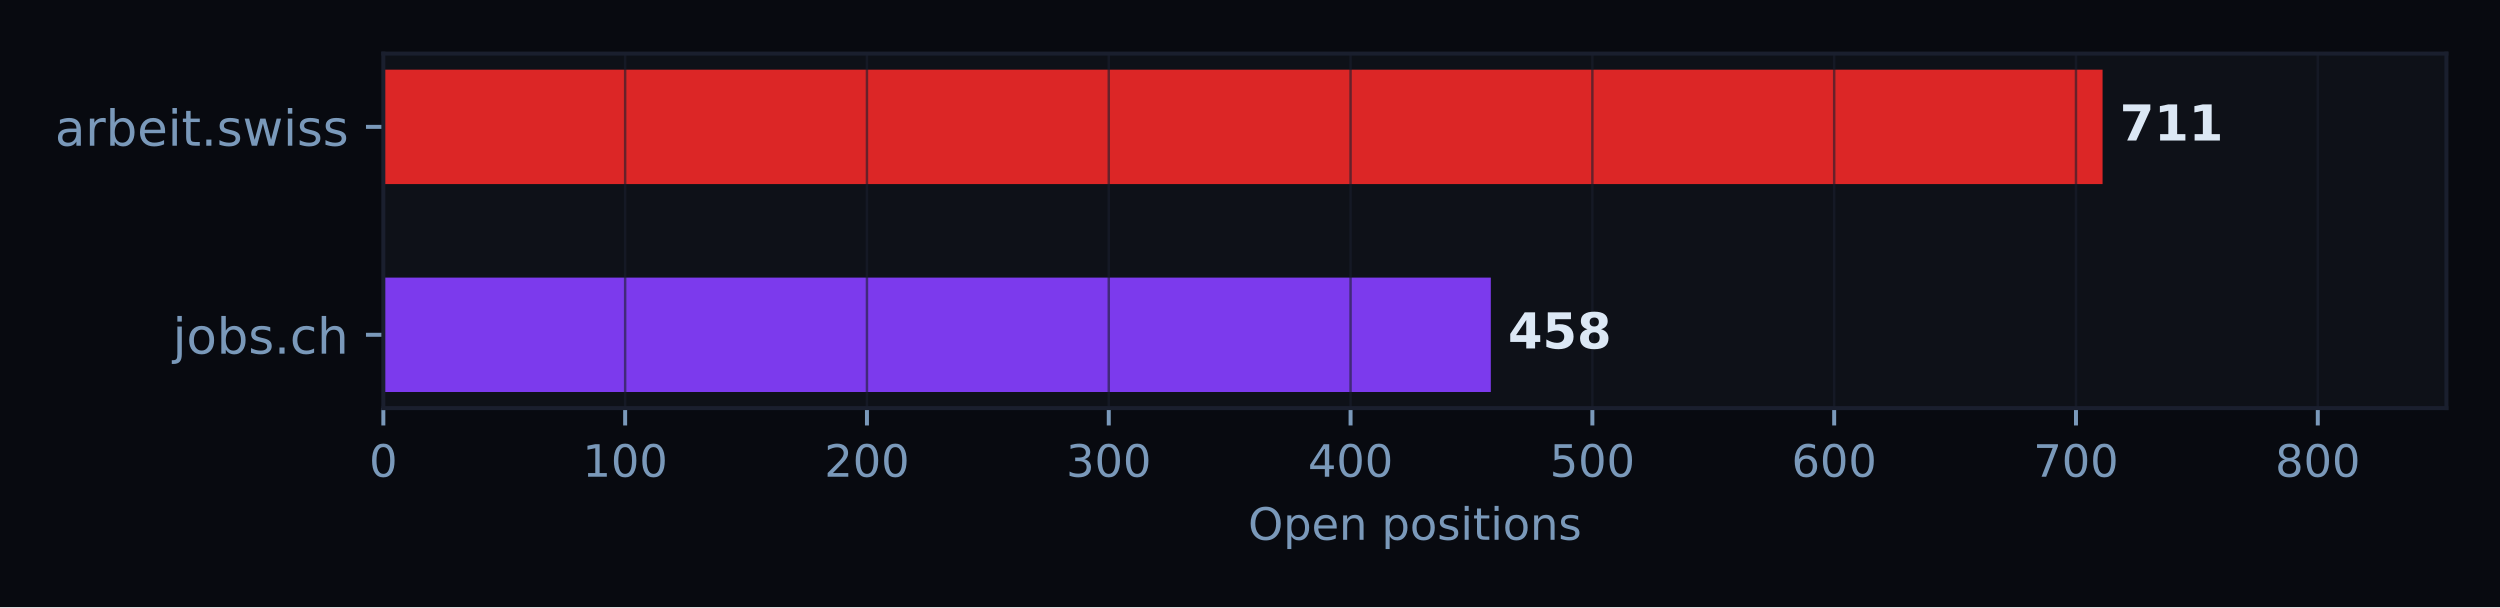
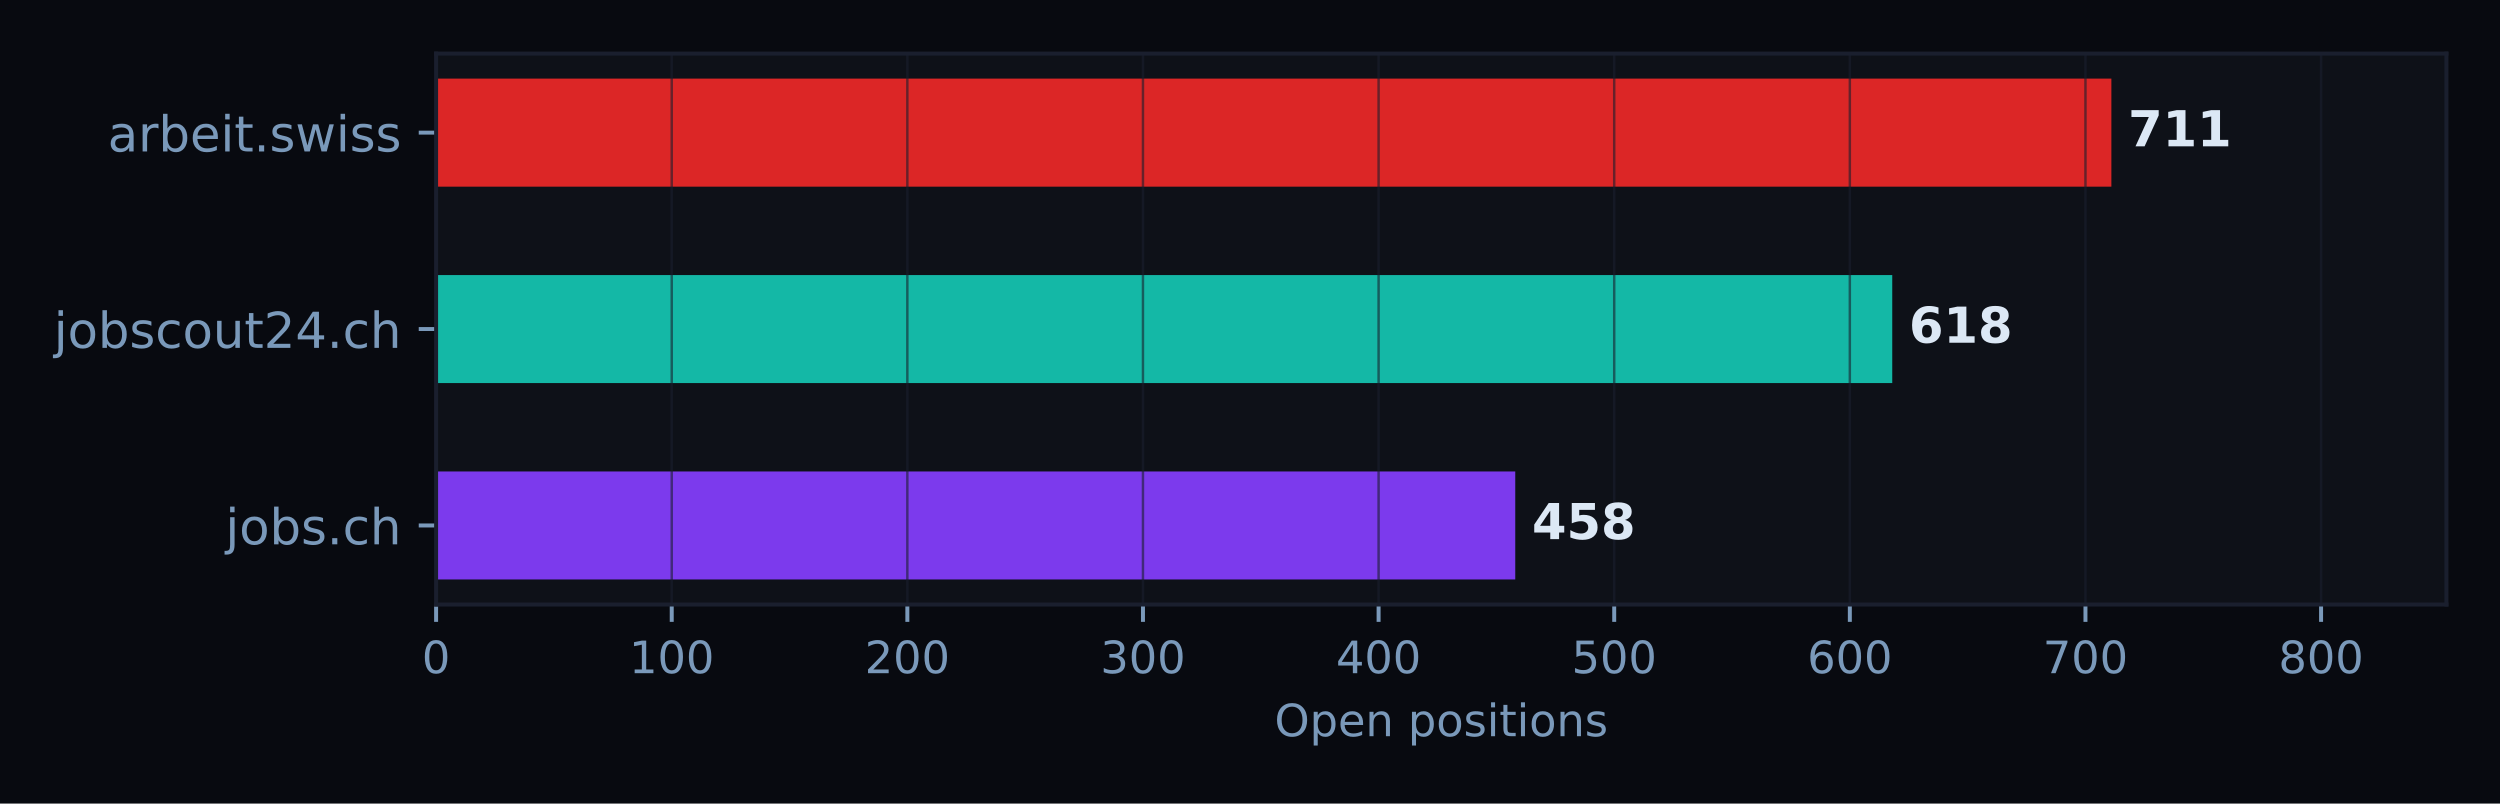
- <svg xmlns="http://www.w3.org/2000/svg" xmlns:xlink="http://www.w3.org/1999/xlink" width="504pt" height="122.4pt" viewBox="0 0 504 122.4" version="1.1">
+ <svg xmlns="http://www.w3.org/2000/svg" xmlns:xlink="http://www.w3.org/1999/xlink" width="504pt" height="162pt" viewBox="0 0 504 162" version="1.1">
  <defs>
    <style type="text/css">*{stroke-linejoin: round; stroke-linecap: butt}</style>
  </defs>
  <g id="figure_1">
    <g id="patch_1">
-       <path d="M 0 122.4  L 504 122.4  L 504 0  L 0 0  z " style="fill: #080a10" />
+       <path d="M 0 162  L 504 162  L 504 0  L 0 0  z " style="fill: #080a10" />
    </g>
    <g id="axes_1">
      <g id="patch_2">
-         <path d="M 77.282 82.273  L 493.2 82.273  L 493.2 10.8  L 77.282 10.8  z " style="fill: #0e1118" />
+         <path d="M 87.918 121.873  L 493.2 121.873  L 493.2 10.8  L 87.918 10.8  z " style="fill: #0e1118" />
      </g>
      <g id="patch_3">
-         <path d="M 77.282 14.049  L 423.88 14.049  L 423.88 37.104  L 77.282 37.104  z " clip-path="url(#p958b3eb272)" style="fill: #dc2626" />
+         <path d="M 87.918 15.849  L 425.653 15.849  L 425.653 37.628  L 87.918 37.628  z " clip-path="url(#pe635985601)" style="fill: #dc2626" />
      </g>
      <g id="patch_4">
-         <path d="M 77.282 55.968  L 300.548 55.968  L 300.548 79.024  L 77.282 79.024  z " clip-path="url(#p958b3eb272)" style="fill: #7c3aed" />
+         <path d="M 87.918 55.447  L 381.477 55.447  L 381.477 77.226  L 87.918 77.226  z " clip-path="url(#pe635985601)" style="fill: #14b8a6" />
+       </g>
+       <g id="patch_5">
+         <path d="M 87.918 95.045  L 305.475 95.045  L 305.475 116.824  L 87.918 116.824  z " clip-path="url(#pe635985601)" style="fill: #7c3aed" />
      </g>
      <g id="matplotlib.axis_1">
        <g id="xtick_1">
          <g id="line2d_1">
-             <path d="M 77.282 82.273  L 77.282 10.8  " clip-path="url(#p958b3eb272)" style="fill: none; stroke: #1a1f2e; stroke-opacity: 0.6; stroke-width: 0.5; stroke-linecap: square" />
+             <path d="M 87.918 121.873  L 87.918 10.8  " clip-path="url(#pe635985601)" style="fill: none; stroke: #1a1f2e; stroke-opacity: 0.6; stroke-width: 0.5; stroke-linecap: square" />
          </g>
          <g id="line2d_2">
            <defs>
              <path id="mff3be124f5" d="M 0 0  L 0 3.5  " style="stroke: #7a99ba; stroke-width: 0.8" />
            </defs>
            <g>
-               <use xlink:href="#mff3be124f5" x="77.282" y="82.273" style="fill: #7a99ba; stroke: #7a99ba; stroke-width: 0.8" />
+               <use xlink:href="#mff3be124f5" x="87.918" y="121.873" style="fill: #7a99ba; stroke: #7a99ba; stroke-width: 0.8" />
            </g>
          </g>
          <g id="text_1">
-             <g style="fill: #7a99ba" transform="translate(74.41869 96.11132) scale(0.09 -0.09)">
+             <g style="fill: #7a99ba" transform="translate(85.05506 135.7113) scale(0.09 -0.09)">
              <defs>
                <path id="DejaVuSans-30" d="M 2034 4250  Q 1547 4250 1301 3770  Q 1056 3291 1056 2328  Q 1056 1369 1301 889  Q 1547 409 2034 409  Q 2525 409 2770 889  Q 3016 1369 3016 2328  Q 3016 3291 2770 3770  Q 2525 4250 2034 4250  z M 2034 4750  Q 2819 4750 3233 4129  Q 3647 3509 3647 2328  Q 3647 1150 3233 529  Q 2819 -91 2034 -91  Q 1250 -91 836 529  Q 422 1150 422 2328  Q 422 3509 836 4129  Q 1250 4750 2034 4750  z " transform="scale(0.015625)" />
              </defs>
              <use xlink:href="#DejaVuSans-30" />
            </g>
          </g>
        </g>
        <g id="xtick_2">
          <g id="line2d_3">
-             <path d="M 126.03 82.273  L 126.03 10.8  " clip-path="url(#p958b3eb272)" style="fill: none; stroke: #1a1f2e; stroke-opacity: 0.6; stroke-width: 0.5; stroke-linecap: square" />
+             <path d="M 135.42 121.873  L 135.42 10.8  " clip-path="url(#pe635985601)" style="fill: none; stroke: #1a1f2e; stroke-opacity: 0.6; stroke-width: 0.5; stroke-linecap: square" />
          </g>
          <g id="line2d_4">
            <g>
-               <use xlink:href="#mff3be124f5" x="126.03" y="82.273" style="fill: #7a99ba; stroke: #7a99ba; stroke-width: 0.8" />
+               <use xlink:href="#mff3be124f5" x="135.42" y="121.873" style="fill: #7a99ba; stroke: #7a99ba; stroke-width: 0.8" />
            </g>
          </g>
          <g id="text_2">
-             <g style="fill: #7a99ba" transform="translate(117.4405 96.11132) scale(0.09 -0.09)">
+             <g style="fill: #7a99ba" transform="translate(126.8302 135.7113) scale(0.09 -0.09)">
              <defs>
                <path id="DejaVuSans-31" d="M 794 531  L 1825 531  L 1825 4091  L 703 3866  L 703 4441  L 1819 4666  L 2450 4666  L 2450 531  L 3481 531  L 3481 0  L 794 0  L 794 531  z " transform="scale(0.015625)" />
              </defs>
              <use xlink:href="#DejaVuSans-31" />
              <use xlink:href="#DejaVuSans-30" x="63.623" />
              <use xlink:href="#DejaVuSans-30" x="127.246" />
            </g>
          </g>
        </g>
        <g id="xtick_3">
          <g id="line2d_5">
-             <path d="M 174.778 82.273  L 174.778 10.8  " clip-path="url(#p958b3eb272)" style="fill: none; stroke: #1a1f2e; stroke-opacity: 0.6; stroke-width: 0.5; stroke-linecap: square" />
+             <path d="M 182.921 121.873  L 182.921 10.8  " clip-path="url(#pe635985601)" style="fill: none; stroke: #1a1f2e; stroke-opacity: 0.6; stroke-width: 0.5; stroke-linecap: square" />
          </g>
          <g id="line2d_6">
            <g>
-               <use xlink:href="#mff3be124f5" x="174.778" y="82.273" style="fill: #7a99ba; stroke: #7a99ba; stroke-width: 0.8" />
+               <use xlink:href="#mff3be124f5" x="182.921" y="121.873" style="fill: #7a99ba; stroke: #7a99ba; stroke-width: 0.8" />
            </g>
          </g>
          <g id="text_3">
-             <g style="fill: #7a99ba" transform="translate(166.1885 96.11132) scale(0.09 -0.09)">
+             <g style="fill: #7a99ba" transform="translate(174.3316 135.7113) scale(0.09 -0.09)">
              <defs>
                <path id="DejaVuSans-32" d="M 1228 531  L 3431 531  L 3431 0  L 469 0  L 469 531  Q 828 903 1448 1529  Q 2069 2156 2228 2338  Q 2531 2678 2651 2914  Q 2772 3150 2772 3378  Q 2772 3750 2511 3984  Q 2250 4219 1831 4219  Q 1534 4219 1204 4116  Q 875 4013 500 3803  L 500 4441  Q 881 4594 1212 4672  Q 1544 4750 1819 4750  Q 2544 4750 2975 4387  Q 3406 4025 3406 3419  Q 3406 3131 3298 2873  Q 3191 2616 2906 2266  Q 2828 2175 2409 1742  Q 1991 1309 1228 531  z " transform="scale(0.015625)" />
              </defs>
              <use xlink:href="#DejaVuSans-32" />
              <use xlink:href="#DejaVuSans-30" x="63.623" />
              <use xlink:href="#DejaVuSans-30" x="127.246" />
            </g>
          </g>
        </g>
        <g id="xtick_4">
          <g id="line2d_7">
-             <path d="M 223.526 82.273  L 223.526 10.8  " clip-path="url(#p958b3eb272)" style="fill: none; stroke: #1a1f2e; stroke-opacity: 0.6; stroke-width: 0.5; stroke-linecap: square" />
+             <path d="M 230.422 121.873  L 230.422 10.8  " clip-path="url(#pe635985601)" style="fill: none; stroke: #1a1f2e; stroke-opacity: 0.6; stroke-width: 0.5; stroke-linecap: square" />
          </g>
          <g id="line2d_8">
            <g>
-               <use xlink:href="#mff3be124f5" x="223.526" y="82.273" style="fill: #7a99ba; stroke: #7a99ba; stroke-width: 0.8" />
+               <use xlink:href="#mff3be124f5" x="230.422" y="121.873" style="fill: #7a99ba; stroke: #7a99ba; stroke-width: 0.8" />
            </g>
          </g>
          <g id="text_4">
-             <g style="fill: #7a99ba" transform="translate(214.9365 96.11132) scale(0.09 -0.09)">
+             <g style="fill: #7a99ba" transform="translate(221.833 135.7113) scale(0.09 -0.09)">
              <defs>
                <path id="DejaVuSans-33" d="M 2597 2516  Q 3050 2419 3304 2112  Q 3559 1806 3559 1356  Q 3559 666 3084 287  Q 2609 -91 1734 -91  Q 1441 -91 1130 -33  Q 819 25 488 141  L 488 750  Q 750 597 1062 519  Q 1375 441 1716 441  Q 2309 441 2620 675  Q 2931 909 2931 1356  Q 2931 1769 2642 2001  Q 2353 2234 1838 2234  L 1294 2234  L 1294 2753  L 1863 2753  Q 2328 2753 2575 2939  Q 2822 3125 2822 3475  Q 2822 3834 2567 4026  Q 2313 4219 1838 4219  Q 1578 4219 1281 4162  Q 984 4106 628 3988  L 628 4550  Q 988 4650 1302 4700  Q 1616 4750 1894 4750  Q 2613 4750 3031 4423  Q 3450 4097 3450 3541  Q 3450 3153 3228 2886  Q 3006 2619 2597 2516  z " transform="scale(0.015625)" />
              </defs>
              <use xlink:href="#DejaVuSans-33" />
              <use xlink:href="#DejaVuSans-30" x="63.623" />
              <use xlink:href="#DejaVuSans-30" x="127.246" />
            </g>
          </g>
        </g>
        <g id="xtick_5">
          <g id="line2d_9">
-             <path d="M 272.274 82.273  L 272.274 10.8  " clip-path="url(#p958b3eb272)" style="fill: none; stroke: #1a1f2e; stroke-opacity: 0.6; stroke-width: 0.5; stroke-linecap: square" />
+             <path d="M 277.924 121.873  L 277.924 10.8  " clip-path="url(#pe635985601)" style="fill: none; stroke: #1a1f2e; stroke-opacity: 0.6; stroke-width: 0.5; stroke-linecap: square" />
          </g>
          <g id="line2d_10">
            <g>
-               <use xlink:href="#mff3be124f5" x="272.274" y="82.273" style="fill: #7a99ba; stroke: #7a99ba; stroke-width: 0.8" />
+               <use xlink:href="#mff3be124f5" x="277.924" y="121.873" style="fill: #7a99ba; stroke: #7a99ba; stroke-width: 0.8" />
            </g>
          </g>
          <g id="text_5">
-             <g style="fill: #7a99ba" transform="translate(263.6846 96.11132) scale(0.09 -0.09)">
+             <g style="fill: #7a99ba" transform="translate(269.3343 135.7113) scale(0.09 -0.09)">
              <defs>
                <path id="DejaVuSans-34" d="M 2419 4116  L 825 1625  L 2419 1625  L 2419 4116  z M 2253 4666  L 3047 4666  L 3047 1625  L 3713 1625  L 3713 1100  L 3047 1100  L 3047 0  L 2419 0  L 2419 1100  L 313 1100  L 313 1709  L 2253 4666  z " transform="scale(0.015625)" />
              </defs>
              <use xlink:href="#DejaVuSans-34" />
              <use xlink:href="#DejaVuSans-30" x="63.623" />
              <use xlink:href="#DejaVuSans-30" x="127.246" />
            </g>
          </g>
        </g>
        <g id="xtick_6">
          <g id="line2d_11">
-             <path d="M 321.022 82.273  L 321.022 10.8  " clip-path="url(#p958b3eb272)" style="fill: none; stroke: #1a1f2e; stroke-opacity: 0.6; stroke-width: 0.5; stroke-linecap: square" />
+             <path d="M 325.425 121.873  L 325.425 10.8  " clip-path="url(#pe635985601)" style="fill: none; stroke: #1a1f2e; stroke-opacity: 0.6; stroke-width: 0.5; stroke-linecap: square" />
          </g>
          <g id="line2d_12">
            <g>
-               <use xlink:href="#mff3be124f5" x="321.022" y="82.273" style="fill: #7a99ba; stroke: #7a99ba; stroke-width: 0.8" />
+               <use xlink:href="#mff3be124f5" x="325.425" y="121.873" style="fill: #7a99ba; stroke: #7a99ba; stroke-width: 0.8" />
            </g>
          </g>
          <g id="text_6">
-             <g style="fill: #7a99ba" transform="translate(312.4326 96.11132) scale(0.09 -0.09)">
+             <g style="fill: #7a99ba" transform="translate(316.8357 135.7113) scale(0.09 -0.09)">
              <defs>
                <path id="DejaVuSans-35" d="M 691 4666  L 3169 4666  L 3169 4134  L 1269 4134  L 1269 2991  Q 1406 3038 1543 3061  Q 1681 3084 1819 3084  Q 2600 3084 3056 2656  Q 3513 2228 3513 1497  Q 3513 744 3044 326  Q 2575 -91 1722 -91  Q 1428 -91 1123 -41  Q 819 9 494 109  L 494 744  Q 775 591 1075 516  Q 1375 441 1709 441  Q 2250 441 2565 725  Q 2881 1009 2881 1497  Q 2881 1984 2565 2268  Q 2250 2553 1709 2553  Q 1456 2553 1204 2497  Q 953 2441 691 2322  L 691 4666  z " transform="scale(0.015625)" />
              </defs>
              <use xlink:href="#DejaVuSans-35" />
              <use xlink:href="#DejaVuSans-30" x="63.623" />
              <use xlink:href="#DejaVuSans-30" x="127.246" />
            </g>
          </g>
        </g>
        <g id="xtick_7">
          <g id="line2d_13">
-             <path d="M 369.77 82.273  L 369.77 10.8  " clip-path="url(#p958b3eb272)" style="fill: none; stroke: #1a1f2e; stroke-opacity: 0.6; stroke-width: 0.5; stroke-linecap: square" />
+             <path d="M 372.926 121.873  L 372.926 10.8  " clip-path="url(#pe635985601)" style="fill: none; stroke: #1a1f2e; stroke-opacity: 0.6; stroke-width: 0.5; stroke-linecap: square" />
          </g>
          <g id="line2d_14">
            <g>
-               <use xlink:href="#mff3be124f5" x="369.77" y="82.273" style="fill: #7a99ba; stroke: #7a99ba; stroke-width: 0.8" />
+               <use xlink:href="#mff3be124f5" x="372.926" y="121.873" style="fill: #7a99ba; stroke: #7a99ba; stroke-width: 0.8" />
            </g>
          </g>
          <g id="text_7">
-             <g style="fill: #7a99ba" transform="translate(361.1806 96.11132) scale(0.09 -0.09)">
+             <g style="fill: #7a99ba" transform="translate(364.3371 135.7113) scale(0.09 -0.09)">
              <defs>
                <path id="DejaVuSans-36" d="M 2113 2584  Q 1688 2584 1439 2293  Q 1191 2003 1191 1497  Q 1191 994 1439 701  Q 1688 409 2113 409  Q 2538 409 2786 701  Q 3034 994 3034 1497  Q 3034 2003 2786 2293  Q 2538 2584 2113 2584  z M 3366 4563  L 3366 3988  Q 3128 4100 2886 4159  Q 2644 4219 2406 4219  Q 1781 4219 1451 3797  Q 1122 3375 1075 2522  Q 1259 2794 1537 2939  Q 1816 3084 2150 3084  Q 2853 3084 3261 2657  Q 3669 2231 3669 1497  Q 3669 778 3244 343  Q 2819 -91 2113 -91  Q 1303 -91 875 529  Q 447 1150 447 2328  Q 447 3434 972 4092  Q 1497 4750 2381 4750  Q 2619 4750 2861 4703  Q 3103 4656 3366 4563  z " transform="scale(0.015625)" />
              </defs>
              <use xlink:href="#DejaVuSans-36" />
              <use xlink:href="#DejaVuSans-30" x="63.623" />
              <use xlink:href="#DejaVuSans-30" x="127.246" />
            </g>
          </g>
        </g>
        <g id="xtick_8">
          <g id="line2d_15">
-             <path d="M 418.518 82.273  L 418.518 10.8  " clip-path="url(#p958b3eb272)" style="fill: none; stroke: #1a1f2e; stroke-opacity: 0.6; stroke-width: 0.5; stroke-linecap: square" />
+             <path d="M 420.428 121.873  L 420.428 10.8  " clip-path="url(#pe635985601)" style="fill: none; stroke: #1a1f2e; stroke-opacity: 0.6; stroke-width: 0.5; stroke-linecap: square" />
          </g>
          <g id="line2d_16">
            <g>
-               <use xlink:href="#mff3be124f5" x="418.518" y="82.273" style="fill: #7a99ba; stroke: #7a99ba; stroke-width: 0.8" />
+               <use xlink:href="#mff3be124f5" x="420.428" y="121.873" style="fill: #7a99ba; stroke: #7a99ba; stroke-width: 0.8" />
            </g>
          </g>
          <g id="text_8">
-             <g style="fill: #7a99ba" transform="translate(409.9286 96.11132) scale(0.09 -0.09)">
+             <g style="fill: #7a99ba" transform="translate(411.8385 135.7113) scale(0.09 -0.09)">
              <defs>
                <path id="DejaVuSans-37" d="M 525 4666  L 3525 4666  L 3525 4397  L 1831 0  L 1172 0  L 2766 4134  L 525 4134  L 525 4666  z " transform="scale(0.015625)" />
              </defs>
              <use xlink:href="#DejaVuSans-37" />
              <use xlink:href="#DejaVuSans-30" x="63.623" />
              <use xlink:href="#DejaVuSans-30" x="127.246" />
            </g>
          </g>
        </g>
        <g id="xtick_9">
          <g id="line2d_17">
-             <path d="M 467.266 82.273  L 467.266 10.8  " clip-path="url(#p958b3eb272)" style="fill: none; stroke: #1a1f2e; stroke-opacity: 0.6; stroke-width: 0.5; stroke-linecap: square" />
+             <path d="M 467.929 121.873  L 467.929 10.8  " clip-path="url(#pe635985601)" style="fill: none; stroke: #1a1f2e; stroke-opacity: 0.6; stroke-width: 0.5; stroke-linecap: square" />
          </g>
          <g id="line2d_18">
            <g>
-               <use xlink:href="#mff3be124f5" x="467.266" y="82.273" style="fill: #7a99ba; stroke: #7a99ba; stroke-width: 0.8" />
+               <use xlink:href="#mff3be124f5" x="467.929" y="121.873" style="fill: #7a99ba; stroke: #7a99ba; stroke-width: 0.8" />
            </g>
          </g>
          <g id="text_9">
-             <g style="fill: #7a99ba" transform="translate(458.6767 96.11132) scale(0.09 -0.09)">
+             <g style="fill: #7a99ba" transform="translate(459.3399 135.7113) scale(0.09 -0.09)">
              <defs>
                <path id="DejaVuSans-38" d="M 2034 2216  Q 1584 2216 1326 1975  Q 1069 1734 1069 1313  Q 1069 891 1326 650  Q 1584 409 2034 409  Q 2484 409 2743 651  Q 3003 894 3003 1313  Q 3003 1734 2745 1975  Q 2488 2216 2034 2216  z M 1403 2484  Q 997 2584 770 2862  Q 544 3141 544 3541  Q 544 4100 942 4425  Q 1341 4750 2034 4750  Q 2731 4750 3128 4425  Q 3525 4100 3525 3541  Q 3525 3141 3298 2862  Q 3072 2584 2669 2484  Q 3125 2378 3379 2068  Q 3634 1759 3634 1313  Q 3634 634 3220 271  Q 2806 -91 2034 -91  Q 1263 -91 848 271  Q 434 634 434 1313  Q 434 1759 690 2068  Q 947 2378 1403 2484  z M 1172 3481  Q 1172 3119 1398 2916  Q 1625 2713 2034 2713  Q 2441 2713 2670 2916  Q 2900 3119 2900 3481  Q 2900 3844 2670 4047  Q 2441 4250 2034 4250  Q 1625 4250 1398 4047  Q 1172 3844 1172 3481  z " transform="scale(0.015625)" />
              </defs>
              <use xlink:href="#DejaVuSans-38" />
              <use xlink:href="#DejaVuSans-30" x="63.623" />
              <use xlink:href="#DejaVuSans-30" x="127.246" />
            </g>
          </g>
        </g>
        <g id="text_10">
-           <g style="fill: #7a99ba" transform="translate(251.6224 108.8216) scale(0.09 -0.09)">
+           <g style="fill: #7a99ba" transform="translate(256.9406 148.4216) scale(0.09 -0.09)">
            <defs>
              <path id="DejaVuSans-4f" d="M 2522 4238  Q 1834 4238 1429 3725  Q 1025 3213 1025 2328  Q 1025 1447 1429 934  Q 1834 422 2522 422  Q 3209 422 3611 934  Q 4013 1447 4013 2328  Q 4013 3213 3611 3725  Q 3209 4238 2522 4238  z M 2522 4750  Q 3503 4750 4090 4092  Q 4678 3434 4678 2328  Q 4678 1225 4090 567  Q 3503 -91 2522 -91  Q 1538 -91 948 565  Q 359 1222 359 2328  Q 359 3434 948 4092  Q 1538 4750 2522 4750  z " transform="scale(0.015625)" />
              <path id="DejaVuSans-70" d="M 1159 525  L 1159 -1331  L 581 -1331  L 581 3500  L 1159 3500  L 1159 2969  Q 1341 3281 1617 3432  Q 1894 3584 2278 3584  Q 2916 3584 3314 3078  Q 3713 2572 3713 1747  Q 3713 922 3314 415  Q 2916 -91 2278 -91  Q 1894 -91 1617 61  Q 1341 213 1159 525  z M 3116 1747  Q 3116 2381 2855 2742  Q 2594 3103 2138 3103  Q 1681 3103 1420 2742  Q 1159 2381 1159 1747  Q 1159 1113 1420 752  Q 1681 391 2138 391  Q 2594 391 2855 752  Q 3116 1113 3116 1747  z " transform="scale(0.015625)" />
              <path id="DejaVuSans-65" d="M 3597 1894  L 3597 1613  L 953 1613  Q 991 1019 1311 708  Q 1631 397 2203 397  Q 2534 397 2845 478  Q 3156 559 3463 722  L 3463 178  Q 3153 47 2828 -22  Q 2503 -91 2169 -91  Q 1331 -91 842 396  Q 353 884 353 1716  Q 353 2575 817 3079  Q 1281 3584 2069 3584  Q 2775 3584 3186 3129  Q 3597 2675 3597 1894  z M 3022 2063  Q 3016 2534 2758 2815  Q 2500 3097 2075 3097  Q 1594 3097 1305 2825  Q 1016 2553 972 2059  L 3022 2063  z " transform="scale(0.015625)" />
              <path id="DejaVuSans-6e" d="M 3513 2113  L 3513 0  L 2938 0  L 2938 2094  Q 2938 2591 2744 2837  Q 2550 3084 2163 3084  Q 1697 3084 1428 2787  Q 1159 2491 1159 1978  L 1159 0  L 581 0  L 581 3500  L 1159 3500  L 1159 2956  Q 1366 3272 1645 3428  Q 1925 3584 2291 3584  Q 2894 3584 3203 3211  Q 3513 2838 3513 2113  z " transform="scale(0.015625)" />
              <path id="DejaVuSans-20" transform="scale(0.015625)" />
              <path id="DejaVuSans-6f" d="M 1959 3097  Q 1497 3097 1228 2736  Q 959 2375 959 1747  Q 959 1119 1226 758  Q 1494 397 1959 397  Q 2419 397 2687 759  Q 2956 1122 2956 1747  Q 2956 2369 2687 2733  Q 2419 3097 1959 3097  z M 1959 3584  Q 2709 3584 3137 3096  Q 3566 2609 3566 1747  Q 3566 888 3137 398  Q 2709 -91 1959 -91  Q 1206 -91 779 398  Q 353 888 353 1747  Q 353 2609 779 3096  Q 1206 3584 1959 3584  z " transform="scale(0.015625)" />
              <path id="DejaVuSans-73" d="M 2834 3397  L 2834 2853  Q 2591 2978 2328 3040  Q 2066 3103 1784 3103  Q 1356 3103 1142 2972  Q 928 2841 928 2578  Q 928 2378 1081 2264  Q 1234 2150 1697 2047  L 1894 2003  Q 2506 1872 2764 1633  Q 3022 1394 3022 966  Q 3022 478 2636 193  Q 2250 -91 1575 -91  Q 1294 -91 989 -36  Q 684 19 347 128  L 347 722  Q 666 556 975 473  Q 1284 391 1588 391  Q 1994 391 2212 530  Q 2431 669 2431 922  Q 2431 1156 2273 1281  Q 2116 1406 1581 1522  L 1381 1569  Q 847 1681 609 1914  Q 372 2147 372 2553  Q 372 3047 722 3315  Q 1072 3584 1716 3584  Q 2034 3584 2315 3537  Q 2597 3491 2834 3397  z " transform="scale(0.015625)" />
              <path id="DejaVuSans-69" d="M 603 3500  L 1178 3500  L 1178 0  L 603 0  L 603 3500  z M 603 4863  L 1178 4863  L 1178 4134  L 603 4134  L 603 4863  z " transform="scale(0.015625)" />
              <path id="DejaVuSans-74" d="M 1172 4494  L 1172 3500  L 2356 3500  L 2356 3053  L 1172 3053  L 1172 1153  Q 1172 725 1289 603  Q 1406 481 1766 481  L 2356 481  L 2356 0  L 1766 0  Q 1100 0 847 248  Q 594 497 594 1153  L 594 3053  L 172 3053  L 172 3500  L 594 3500  L 594 4494  L 1172 4494  z " transform="scale(0.015625)" />
            </defs>
            <use xlink:href="#DejaVuSans-4f" />
            <use xlink:href="#DejaVuSans-70" x="78.711" />
            <use xlink:href="#DejaVuSans-65" x="142.188" />
            <use xlink:href="#DejaVuSans-6e" x="203.711" />
            <use xlink:href="#DejaVuSans-20" x="267.09" />
            <use xlink:href="#DejaVuSans-70" x="298.877" />
            <use xlink:href="#DejaVuSans-6f" x="362.354" />
            <use xlink:href="#DejaVuSans-73" x="423.535" />
            <use xlink:href="#DejaVuSans-69" x="475.635" />
            <use xlink:href="#DejaVuSans-74" x="503.418" />
            <use xlink:href="#DejaVuSans-69" x="542.627" />
            <use xlink:href="#DejaVuSans-6f" x="570.41" />
            <use xlink:href="#DejaVuSans-6e" x="631.592" />
            <use xlink:href="#DejaVuSans-73" x="694.971" />
          </g>
        </g>
      </g>
      <g id="matplotlib.axis_2">
        <g id="ytick_1">
          <g id="line2d_19">
            <defs>
              <path id="mdf66c61492" d="M 0 0  L -3.5 0  " style="stroke: #7a99ba; stroke-width: 0.8" />
            </defs>
            <g>
-               <use xlink:href="#mdf66c61492" x="77.282" y="25.577" style="fill: #7a99ba; stroke: #7a99ba; stroke-width: 0.8" />
+               <use xlink:href="#mdf66c61492" x="87.918" y="26.738" style="fill: #7a99ba; stroke: #7a99ba; stroke-width: 0.8" />
            </g>
          </g>
          <g id="text_11">
-             <g style="fill: #7a99ba" transform="translate(11.08026 29.37584) scale(0.1 -0.1)">
+             <g style="fill: #7a99ba" transform="translate(21.71662 30.53746) scale(0.1 -0.1)">
              <defs>
                <path id="DejaVuSans-61" d="M 2194 1759  Q 1497 1759 1228 1600  Q 959 1441 959 1056  Q 959 750 1161 570  Q 1363 391 1709 391  Q 2188 391 2477 730  Q 2766 1069 2766 1631  L 2766 1759  L 2194 1759  z M 3341 1997  L 3341 0  L 2766 0  L 2766 531  Q 2569 213 2275 61  Q 1981 -91 1556 -91  Q 1019 -91 701 211  Q 384 513 384 1019  Q 384 1609 779 1909  Q 1175 2209 1959 2209  L 2766 2209  L 2766 2266  Q 2766 2663 2505 2880  Q 2244 3097 1772 3097  Q 1472 3097 1187 3025  Q 903 2953 641 2809  L 641 3341  Q 956 3463 1253 3523  Q 1550 3584 1831 3584  Q 2591 3584 2966 3190  Q 3341 2797 3341 1997  z " transform="scale(0.015625)" />
                <path id="DejaVuSans-72" d="M 2631 2963  Q 2534 3019 2420 3045  Q 2306 3072 2169 3072  Q 1681 3072 1420 2755  Q 1159 2438 1159 1844  L 1159 0  L 581 0  L 581 3500  L 1159 3500  L 1159 2956  Q 1341 3275 1631 3429  Q 1922 3584 2338 3584  Q 2397 3584 2469 3576  Q 2541 3569 2628 3553  L 2631 2963  z " transform="scale(0.015625)" />
                <path id="DejaVuSans-62" d="M 3116 1747  Q 3116 2381 2855 2742  Q 2594 3103 2138 3103  Q 1681 3103 1420 2742  Q 1159 2381 1159 1747  Q 1159 1113 1420 752  Q 1681 391 2138 391  Q 2594 391 2855 752  Q 3116 1113 3116 1747  z M 1159 2969  Q 1341 3281 1617 3432  Q 1894 3584 2278 3584  Q 2916 3584 3314 3078  Q 3713 2572 3713 1747  Q 3713 922 3314 415  Q 2916 -91 2278 -91  Q 1894 -91 1617 61  Q 1341 213 1159 525  L 1159 0  L 581 0  L 581 4863  L 1159 4863  L 1159 2969  z " transform="scale(0.015625)" />
                <path id="DejaVuSans-2e" d="M 684 794  L 1344 794  L 1344 0  L 684 0  L 684 794  z " transform="scale(0.015625)" />
                <path id="DejaVuSans-77" d="M 269 3500  L 844 3500  L 1563 769  L 2278 3500  L 2956 3500  L 3675 769  L 4391 3500  L 4966 3500  L 4050 0  L 3372 0  L 2619 2869  L 1863 0  L 1184 0  L 269 3500  z " transform="scale(0.015625)" />
              </defs>
              <use xlink:href="#DejaVuSans-61" />
              <use xlink:href="#DejaVuSans-72" x="61.279" />
              <use xlink:href="#DejaVuSans-62" x="102.393" />
              <use xlink:href="#DejaVuSans-65" x="165.869" />
              <use xlink:href="#DejaVuSans-69" x="227.393" />
              <use xlink:href="#DejaVuSans-74" x="255.176" />
              <use xlink:href="#DejaVuSans-2e" x="294.385" />
              <use xlink:href="#DejaVuSans-73" x="326.172" />
              <use xlink:href="#DejaVuSans-77" x="378.271" />
              <use xlink:href="#DejaVuSans-69" x="460.059" />
              <use xlink:href="#DejaVuSans-73" x="487.842" />
              <use xlink:href="#DejaVuSans-73" x="539.941" />
            </g>
          </g>
        </g>
        <g id="ytick_2">
          <g id="line2d_20">
            <g>
-               <use xlink:href="#mdf66c61492" x="77.282" y="67.496" style="fill: #7a99ba; stroke: #7a99ba; stroke-width: 0.8" />
+               <use xlink:href="#mdf66c61492" x="87.918" y="66.336" style="fill: #7a99ba; stroke: #7a99ba; stroke-width: 0.8" />
            </g>
          </g>
          <g id="text_12">
-             <g style="fill: #7a99ba" transform="translate(34.81307 71.29533) scale(0.1 -0.1)">
+             <g style="fill: #7a99ba" transform="translate(10.84943 70.13558) scale(0.1 -0.1)">
              <defs>
                <path id="DejaVuSans-6a" d="M 603 3500  L 1178 3500  L 1178 -63  Q 1178 -731 923 -1031  Q 669 -1331 103 -1331  L -116 -1331  L -116 -844  L 38 -844  Q 366 -844 484 -692  Q 603 -541 603 -63  L 603 3500  z M 603 4863  L 1178 4863  L 1178 4134  L 603 4134  L 603 4863  z " transform="scale(0.015625)" />
                <path id="DejaVuSans-63" d="M 3122 3366  L 3122 2828  Q 2878 2963 2633 3030  Q 2388 3097 2138 3097  Q 1578 3097 1268 2742  Q 959 2388 959 1747  Q 959 1106 1268 751  Q 1578 397 2138 397  Q 2388 397 2633 464  Q 2878 531 3122 666  L 3122 134  Q 2881 22 2623 -34  Q 2366 -91 2075 -91  Q 1284 -91 818 406  Q 353 903 353 1747  Q 353 2603 823 3093  Q 1294 3584 2113 3584  Q 2378 3584 2631 3529  Q 2884 3475 3122 3366  z " transform="scale(0.015625)" />
+                 <path id="DejaVuSans-75" d="M 544 1381  L 544 3500  L 1119 3500  L 1119 1403  Q 1119 906 1312 657  Q 1506 409 1894 409  Q 2359 409 2629 706  Q 2900 1003 2900 1516  L 2900 3500  L 3475 3500  L 3475 0  L 2900 0  L 2900 538  Q 2691 219 2414 64  Q 2138 -91 1772 -91  Q 1169 -91 856 284  Q 544 659 544 1381  z M 1991 3584  L 1991 3584  z " transform="scale(0.015625)" />
                <path id="DejaVuSans-68" d="M 3513 2113  L 3513 0  L 2938 0  L 2938 2094  Q 2938 2591 2744 2837  Q 2550 3084 2163 3084  Q 1697 3084 1428 2787  Q 1159 2491 1159 1978  L 1159 0  L 581 0  L 581 4863  L 1159 4863  L 1159 2956  Q 1366 3272 1645 3428  Q 1925 3584 2291 3584  Q 2894 3584 3203 3211  Q 3513 2838 3513 2113  z " transform="scale(0.015625)" />
              </defs>
+               <use xlink:href="#DejaVuSans-6a" />
+               <use xlink:href="#DejaVuSans-6f" x="27.783" />
+               <use xlink:href="#DejaVuSans-62" x="88.965" />
+               <use xlink:href="#DejaVuSans-73" x="152.441" />
+               <use xlink:href="#DejaVuSans-63" x="204.541" />
+               <use xlink:href="#DejaVuSans-6f" x="259.521" />
+               <use xlink:href="#DejaVuSans-75" x="320.703" />
+               <use xlink:href="#DejaVuSans-74" x="384.082" />
+               <use xlink:href="#DejaVuSans-32" x="423.291" />
+               <use xlink:href="#DejaVuSans-34" x="486.914" />
+               <use xlink:href="#DejaVuSans-2e" x="550.537" />
+               <use xlink:href="#DejaVuSans-63" x="582.324" />
+               <use xlink:href="#DejaVuSans-68" x="637.305" />
+             </g>
+           </g>
+         </g>
+         <g id="ytick_3">
+           <g id="line2d_21">
+             <g>
+               <use xlink:href="#mdf66c61492" x="87.918" y="105.934" style="fill: #7a99ba; stroke: #7a99ba; stroke-width: 0.8" />
+             </g>
+           </g>
+           <g id="text_13">
+             <g style="fill: #7a99ba" transform="translate(45.44943 109.7337) scale(0.1 -0.1)">
              <use xlink:href="#DejaVuSans-6a" />
              <use xlink:href="#DejaVuSans-6f" x="27.783" />
              <use xlink:href="#DejaVuSans-62" x="88.965" />
              <use xlink:href="#DejaVuSans-73" x="152.441" />
              <use xlink:href="#DejaVuSans-2e" x="204.541" />
              <use xlink:href="#DejaVuSans-63" x="236.328" />
              <use xlink:href="#DejaVuSans-68" x="291.309" />
            </g>
          </g>
        </g>
      </g>
-       <g id="patch_5">
-         <path d="M 77.282 82.273  L 77.282 10.8  " style="fill: none; stroke: #1a1f2e; stroke-width: 0.8; stroke-linejoin: miter; stroke-linecap: square" />
-       </g>
      <g id="patch_6">
-         <path d="M 493.2 82.273  L 493.2 10.8  " style="fill: none; stroke: #1a1f2e; stroke-width: 0.8; stroke-linejoin: miter; stroke-linecap: square" />
+         <path d="M 87.918 121.873  L 87.918 10.8  " style="fill: none; stroke: #1a1f2e; stroke-width: 0.8; stroke-linejoin: miter; stroke-linecap: square" />
      </g>
      <g id="patch_7">
-         <path d="M 77.282 82.273  L 493.2 82.273  " style="fill: none; stroke: #1a1f2e; stroke-width: 0.8; stroke-linejoin: miter; stroke-linecap: square" />
+         <path d="M 493.2 121.873  L 493.2 10.8  " style="fill: none; stroke: #1a1f2e; stroke-width: 0.8; stroke-linejoin: miter; stroke-linecap: square" />
      </g>
      <g id="patch_8">
-         <path d="M 77.282 10.8  L 493.2 10.8  " style="fill: none; stroke: #1a1f2e; stroke-width: 0.8; stroke-linejoin: miter; stroke-linecap: square" />
-       </g>
-       <g id="text_13">
-         <g style="fill: #dce8f5" transform="translate(427.3463 28.336) scale(0.1 -0.1)">
+         <path d="M 87.918 121.873  L 493.2 121.873  " style="fill: none; stroke: #1a1f2e; stroke-width: 0.8; stroke-linejoin: miter; stroke-linecap: square" />
+       </g>
+       <g id="patch_9">
+         <path d="M 87.918 10.8  L 493.2 10.8  " style="fill: none; stroke: #1a1f2e; stroke-width: 0.8; stroke-linejoin: miter; stroke-linecap: square" />
+       </g>
+       <g id="text_14">
+         <g style="fill: #dce8f5" transform="translate(429.0304 29.49762) scale(0.1 -0.1)">
          <defs>
            <path id="DejaVuSans-Bold-37" d="M 428 4666  L 3944 4666  L 3944 3988  L 2125 0  L 953 0  L 2675 3781  L 428 3781  L 428 4666  z " transform="scale(0.015625)" />
            <path id="DejaVuSans-Bold-31" d="M 750 831  L 1813 831  L 1813 3847  L 722 3622  L 722 4441  L 1806 4666  L 2950 4666  L 2950 831  L 4013 831  L 4013 0  L 750 0  L 750 831  z " transform="scale(0.015625)" />
          </defs>
          <use xlink:href="#DejaVuSans-Bold-37" />
          <use xlink:href="#DejaVuSans-Bold-31" x="69.58" />
          <use xlink:href="#DejaVuSans-Bold-31" x="139.16" />
        </g>
      </g>
-       <g id="text_14">
-         <g style="fill: #dce8f5" transform="translate(304.0138 70.25548) scale(0.1 -0.1)">
+       <g id="text_15">
+         <g style="fill: #dce8f5" transform="translate(384.8541 69.09574) scale(0.1 -0.1)">
+           <defs>
+             <path id="DejaVuSans-Bold-36" d="M 2316 2303  Q 2000 2303 1842 2098  Q 1684 1894 1684 1484  Q 1684 1075 1842 870  Q 2000 666 2316 666  Q 2634 666 2792 870  Q 2950 1075 2950 1484  Q 2950 1894 2792 2098  Q 2634 2303 2316 2303  z M 3803 4544  L 3803 3681  Q 3506 3822 3243 3889  Q 2981 3956 2731 3956  Q 2194 3956 1894 3657  Q 1594 3359 1544 2772  Q 1750 2925 1990 3001  Q 2231 3078 2516 3078  Q 3231 3078 3670 2659  Q 4109 2241 4109 1563  Q 4109 813 3618 361  Q 3128 -91 2303 -91  Q 1394 -91 895 523  Q 397 1138 397 2266  Q 397 3422 980 4083  Q 1563 4744 2578 4744  Q 2900 4744 3203 4694  Q 3506 4644 3803 4544  z " transform="scale(0.015625)" />
+             <path id="DejaVuSans-Bold-38" d="M 2228 2088  Q 1891 2088 1709 1903  Q 1528 1719 1528 1375  Q 1528 1031 1709 848  Q 1891 666 2228 666  Q 2563 666 2741 848  Q 2919 1031 2919 1375  Q 2919 1722 2741 1905  Q 2563 2088 2228 2088  z M 1350 2484  Q 925 2613 709 2878  Q 494 3144 494 3541  Q 494 4131 934 4440  Q 1375 4750 2228 4750  Q 3075 4750 3515 4442  Q 3956 4134 3956 3541  Q 3956 3144 3739 2878  Q 3522 2613 3097 2484  Q 3572 2353 3814 2058  Q 4056 1763 4056 1313  Q 4056 619 3595 264  Q 3134 -91 2228 -91  Q 1319 -91 855 264  Q 391 619 391 1313  Q 391 1763 633 2058  Q 875 2353 1350 2484  z M 1631 3419  Q 1631 3141 1786 2991  Q 1941 2841 2228 2841  Q 2509 2841 2662 2991  Q 2816 3141 2816 3419  Q 2816 3697 2662 3845  Q 2509 3994 2228 3994  Q 1941 3994 1786 3844  Q 1631 3694 1631 3419  z " transform="scale(0.015625)" />
+           </defs>
+           <use xlink:href="#DejaVuSans-Bold-36" />
+           <use xlink:href="#DejaVuSans-Bold-31" x="69.58" />
+           <use xlink:href="#DejaVuSans-Bold-38" x="139.16" />
+         </g>
+       </g>
+       <g id="text_16">
+         <g style="fill: #dce8f5" transform="translate(308.8519 108.6939) scale(0.1 -0.1)">
          <defs>
            <path id="DejaVuSans-Bold-34" d="M 2356 3675  L 1038 1722  L 2356 1722  L 2356 3675  z M 2156 4666  L 3494 4666  L 3494 1722  L 4159 1722  L 4159 850  L 3494 850  L 3494 0  L 2356 0  L 2356 850  L 288 850  L 288 1881  L 2156 4666  z " transform="scale(0.015625)" />
            <path id="DejaVuSans-Bold-35" d="M 678 4666  L 3669 4666  L 3669 3781  L 1638 3781  L 1638 3059  Q 1775 3097 1914 3117  Q 2053 3138 2203 3138  Q 3056 3138 3531 2711  Q 4006 2284 4006 1522  Q 4006 766 3489 337  Q 2972 -91 2053 -91  Q 1656 -91 1267 -14  Q 878 63 494 219  L 494 1166  Q 875 947 1217 837  Q 1559 728 1863 728  Q 2300 728 2551 942  Q 2803 1156 2803 1522  Q 2803 1891 2551 2103  Q 2300 2316 1863 2316  Q 1603 2316 1309 2248  Q 1016 2181 678 2041  L 678 4666  z " transform="scale(0.015625)" />
-             <path id="DejaVuSans-Bold-38" d="M 2228 2088  Q 1891 2088 1709 1903  Q 1528 1719 1528 1375  Q 1528 1031 1709 848  Q 1891 666 2228 666  Q 2563 666 2741 848  Q 2919 1031 2919 1375  Q 2919 1722 2741 1905  Q 2563 2088 2228 2088  z M 1350 2484  Q 925 2613 709 2878  Q 494 3144 494 3541  Q 494 4131 934 4440  Q 1375 4750 2228 4750  Q 3075 4750 3515 4442  Q 3956 4134 3956 3541  Q 3956 3144 3739 2878  Q 3522 2613 3097 2484  Q 3572 2353 3814 2058  Q 4056 1763 4056 1313  Q 4056 619 3595 264  Q 3134 -91 2228 -91  Q 1319 -91 855 264  Q 391 619 391 1313  Q 391 1763 633 2058  Q 875 2353 1350 2484  z M 1631 3419  Q 1631 3141 1786 2991  Q 1941 2841 2228 2841  Q 2509 2841 2662 2991  Q 2816 3141 2816 3419  Q 2816 3697 2662 3845  Q 2509 3994 2228 3994  Q 1941 3994 1786 3844  Q 1631 3694 1631 3419  z " transform="scale(0.015625)" />
          </defs>
          <use xlink:href="#DejaVuSans-Bold-34" />
          <use xlink:href="#DejaVuSans-Bold-35" x="69.58" />
          <use xlink:href="#DejaVuSans-Bold-38" x="139.16" />
        </g>
      </g>
    </g>
  </g>
  <defs>
-     <clipPath id="p958b3eb272">
-       <rect x="77.282" y="10.8" width="415.918" height="71.473" />
+     <clipPath id="pe635985601">
+       <rect x="87.918" y="10.8" width="405.282" height="111.073" />
    </clipPath>
  </defs>
</svg>
